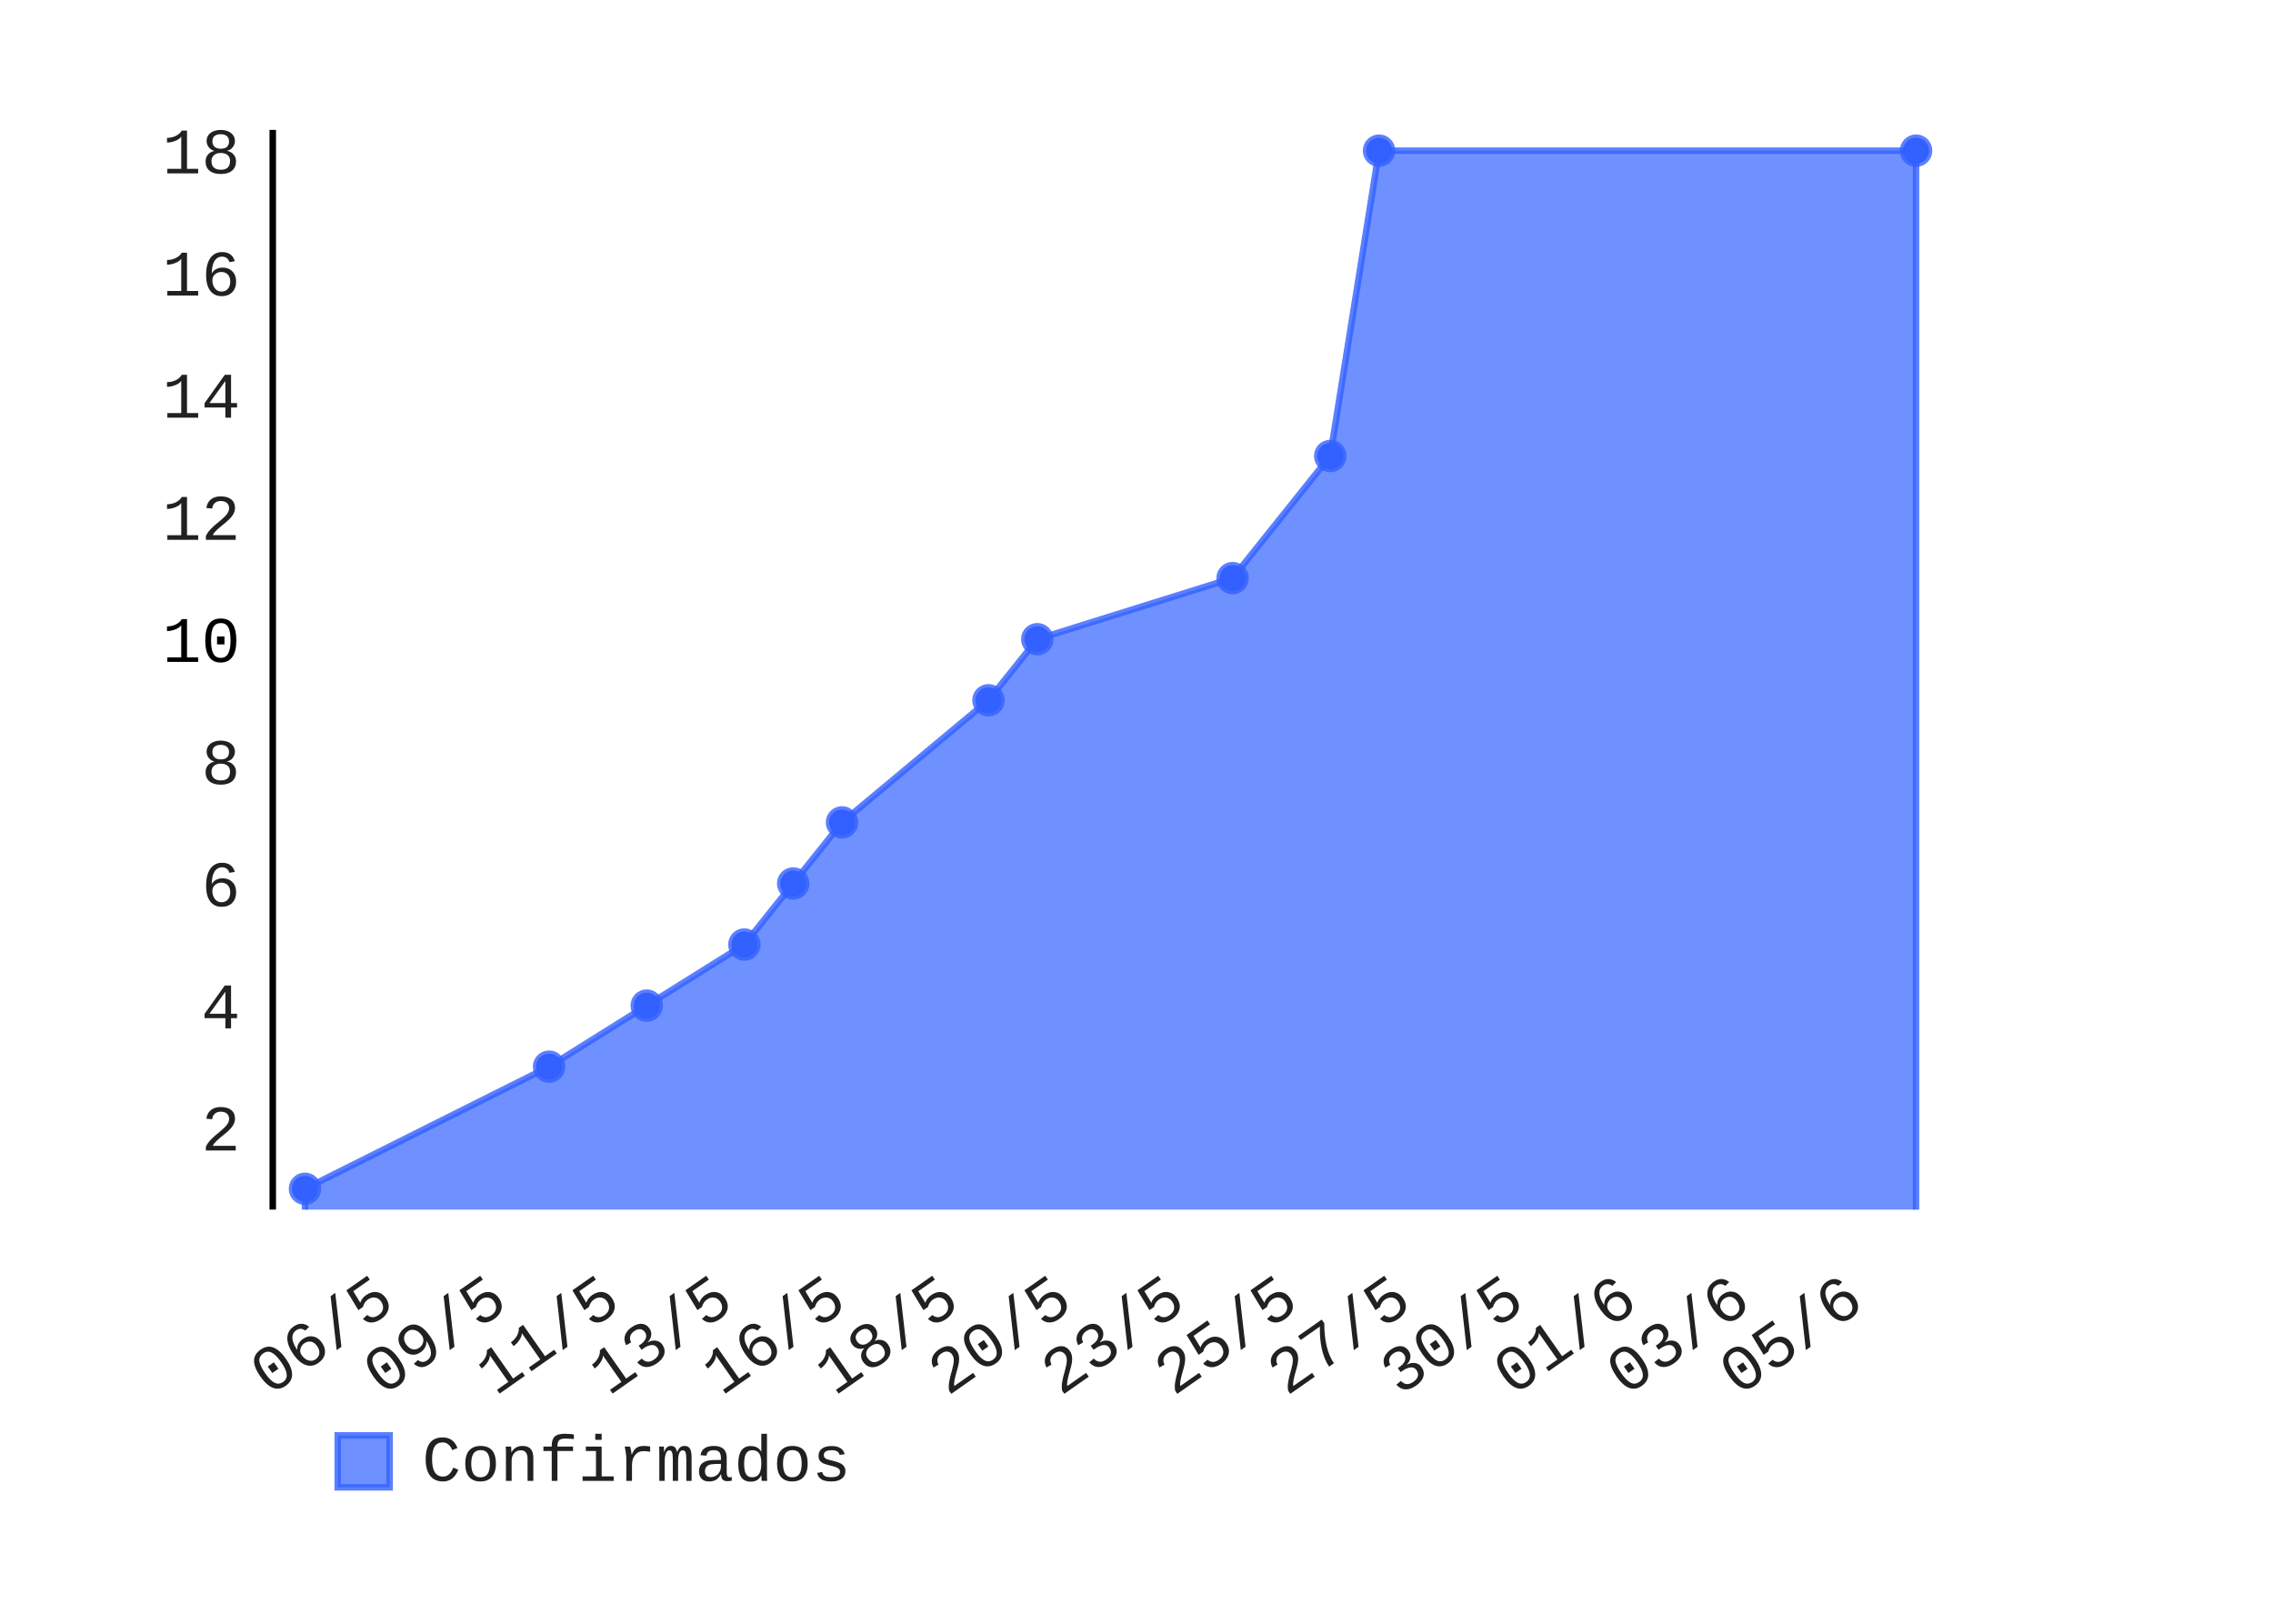
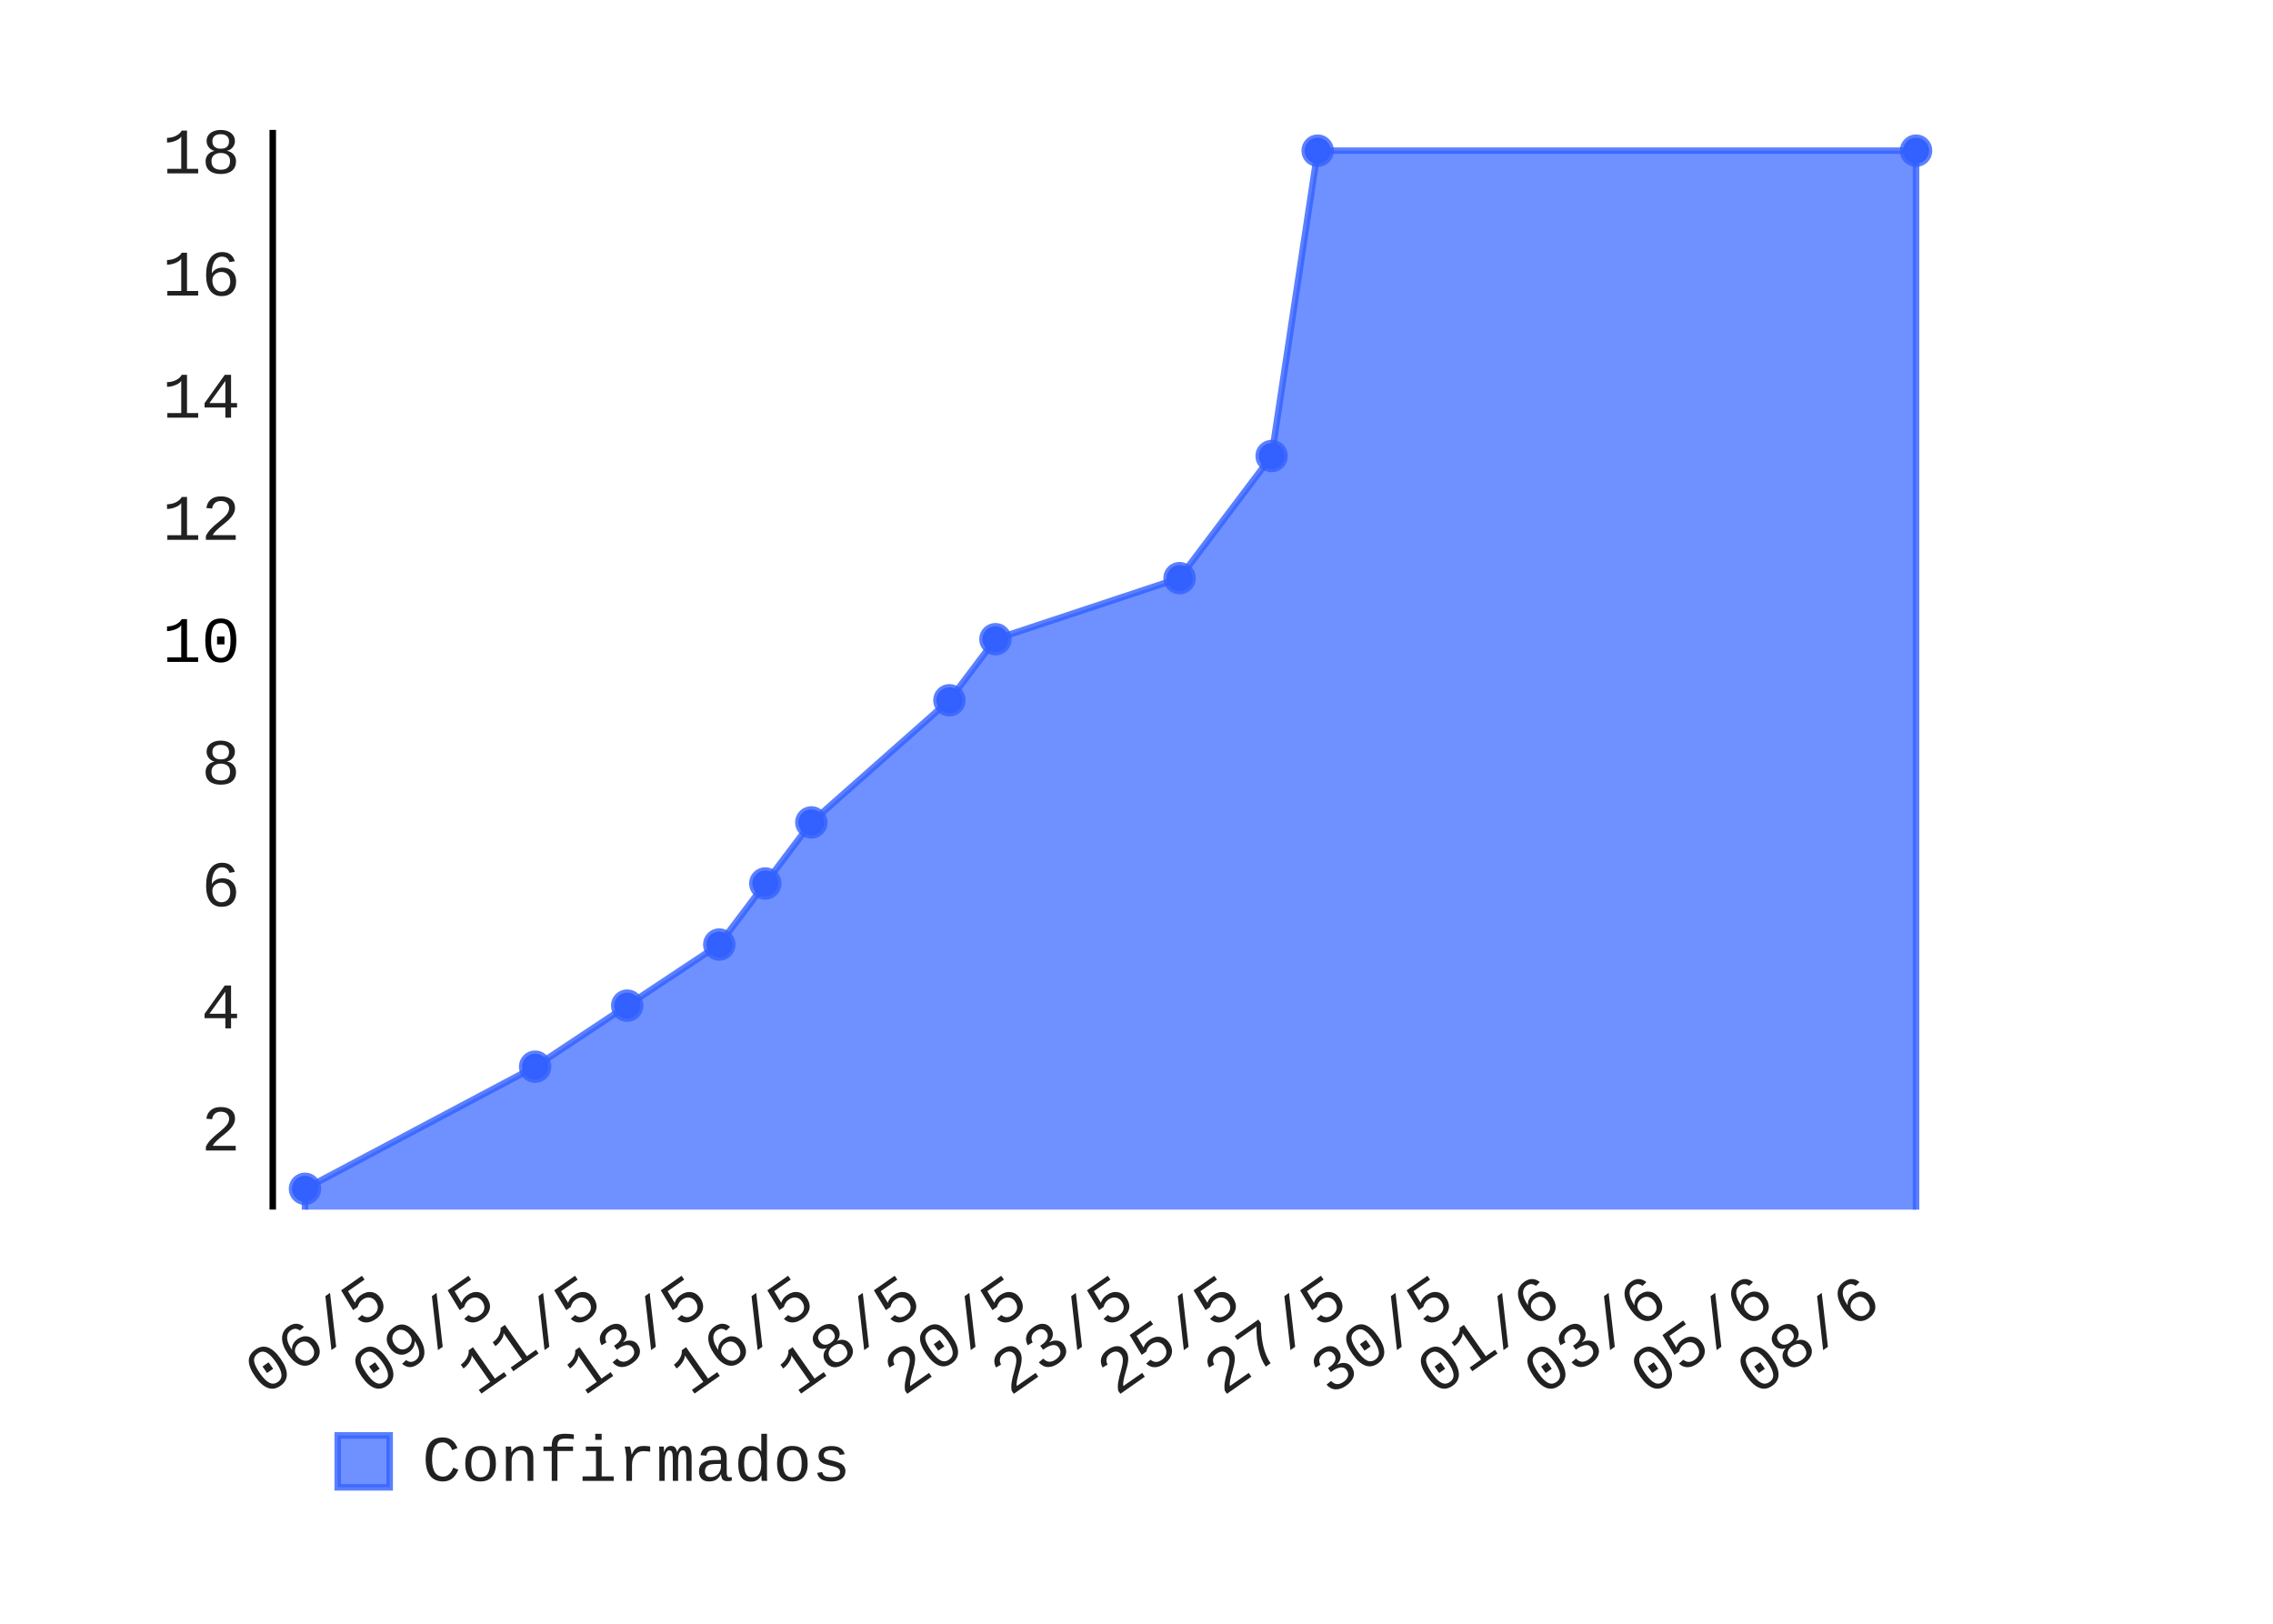
- <svg xmlns="http://www.w3.org/2000/svg" class="pygal-chart" height="250" id="chart-4299a631-2bb2-4fec-8927-7c5e3b2f3547" viewBox="0 0 350 250" width="350">
+ <svg xmlns="http://www.w3.org/2000/svg" class="pygal-chart" height="250" id="chart-67ef136b-1152-4809-8827-435ddea5ec3c" viewBox="0 0 350 250" width="350">
  <defs>
-     <style type="text/css">#chart-4299a631-2bb2-4fec-8927-7c5e3b2f3547{-webkit-user-select:none;-webkit-font-smoothing:antialiased;font-family:Consolas,"Liberation Mono",Menlo,Courier,monospace}#chart-4299a631-2bb2-4fec-8927-7c5e3b2f3547 .title{font-family:Consolas,"Liberation Mono",Menlo,Courier,monospace;font-size:8px}#chart-4299a631-2bb2-4fec-8927-7c5e3b2f3547 .legends .legend text{font-family:Consolas,"Liberation Mono",Menlo,Courier,monospace;font-size:10px}#chart-4299a631-2bb2-4fec-8927-7c5e3b2f3547 .axis text{font-family:Consolas,"Liberation Mono",Menlo,Courier,monospace;font-size:10px}#chart-4299a631-2bb2-4fec-8927-7c5e3b2f3547 .axis text.major{font-family:Consolas,"Liberation Mono",Menlo,Courier,monospace;font-size:10px}#chart-4299a631-2bb2-4fec-8927-7c5e3b2f3547 .text-overlay text.value{font-family:Consolas,"Liberation Mono",Menlo,Courier,monospace;font-size:16px}#chart-4299a631-2bb2-4fec-8927-7c5e3b2f3547 .text-overlay text.label{font-family:Consolas,"Liberation Mono",Menlo,Courier,monospace;font-size:10px}#chart-4299a631-2bb2-4fec-8927-7c5e3b2f3547 .tooltip{font-family:Consolas,"Liberation Mono",Menlo,Courier,monospace;font-size:12px}#chart-4299a631-2bb2-4fec-8927-7c5e3b2f3547 text.no_data{font-family:Consolas,"Liberation Mono",Menlo,Courier,monospace;font-size:64px}
- #chart-4299a631-2bb2-4fec-8927-7c5e3b2f3547{background-color:transparent}#chart-4299a631-2bb2-4fec-8927-7c5e3b2f3547 path,#chart-4299a631-2bb2-4fec-8927-7c5e3b2f3547 line,#chart-4299a631-2bb2-4fec-8927-7c5e3b2f3547 rect,#chart-4299a631-2bb2-4fec-8927-7c5e3b2f3547 circle{-webkit-transition:150ms;-moz-transition:150ms;transition:150ms}#chart-4299a631-2bb2-4fec-8927-7c5e3b2f3547 .graph &gt; .background{fill:transparent}#chart-4299a631-2bb2-4fec-8927-7c5e3b2f3547 .plot &gt; .background{fill:rgba(255,255,255,1)}#chart-4299a631-2bb2-4fec-8927-7c5e3b2f3547 .graph{fill:rgba(0,0,0,.87)}#chart-4299a631-2bb2-4fec-8927-7c5e3b2f3547 text.no_data{fill:rgba(0,0,0,1)}#chart-4299a631-2bb2-4fec-8927-7c5e3b2f3547 .title{fill:rgba(0,0,0,1)}#chart-4299a631-2bb2-4fec-8927-7c5e3b2f3547 .legends .legend text{fill:rgba(0,0,0,.87)}#chart-4299a631-2bb2-4fec-8927-7c5e3b2f3547 .legends .legend:hover text{fill:rgba(0,0,0,1)}#chart-4299a631-2bb2-4fec-8927-7c5e3b2f3547 .axis .line{stroke:rgba(0,0,0,1)}#chart-4299a631-2bb2-4fec-8927-7c5e3b2f3547 .axis .guide.line{stroke:rgba(0,0,0,.54)}#chart-4299a631-2bb2-4fec-8927-7c5e3b2f3547 .axis .major.line{stroke:rgba(0,0,0,.87)}#chart-4299a631-2bb2-4fec-8927-7c5e3b2f3547 .axis text.major{fill:rgba(0,0,0,1)}#chart-4299a631-2bb2-4fec-8927-7c5e3b2f3547 .axis.y .guides:hover .guide.line,#chart-4299a631-2bb2-4fec-8927-7c5e3b2f3547 .line-graph .axis.x .guides:hover .guide.line,#chart-4299a631-2bb2-4fec-8927-7c5e3b2f3547 .stackedline-graph .axis.x .guides:hover .guide.line,#chart-4299a631-2bb2-4fec-8927-7c5e3b2f3547 .xy-graph .axis.x .guides:hover .guide.line{stroke:rgba(0,0,0,1)}#chart-4299a631-2bb2-4fec-8927-7c5e3b2f3547 .axis .guides:hover text{fill:rgba(0,0,0,1)}#chart-4299a631-2bb2-4fec-8927-7c5e3b2f3547 .reactive{fill-opacity:.7;stroke-opacity:.8}#chart-4299a631-2bb2-4fec-8927-7c5e3b2f3547 .ci{stroke:rgba(0,0,0,.87)}#chart-4299a631-2bb2-4fec-8927-7c5e3b2f3547 .reactive.active,#chart-4299a631-2bb2-4fec-8927-7c5e3b2f3547 .active .reactive{fill-opacity:.8;stroke-opacity:.9;stroke-width:4}#chart-4299a631-2bb2-4fec-8927-7c5e3b2f3547 .ci .reactive.active{stroke-width:1.5}#chart-4299a631-2bb2-4fec-8927-7c5e3b2f3547 .series text{fill:rgba(0,0,0,1)}#chart-4299a631-2bb2-4fec-8927-7c5e3b2f3547 .tooltip rect{fill:rgba(255,255,255,1);stroke:rgba(0,0,0,1);-webkit-transition:opacity 150ms;-moz-transition:opacity 150ms;transition:opacity 150ms}#chart-4299a631-2bb2-4fec-8927-7c5e3b2f3547 .tooltip .label{fill:rgba(0,0,0,.87)}#chart-4299a631-2bb2-4fec-8927-7c5e3b2f3547 .tooltip .label{fill:rgba(0,0,0,.87)}#chart-4299a631-2bb2-4fec-8927-7c5e3b2f3547 .tooltip .legend{font-size:.8em;fill:rgba(0,0,0,.54)}#chart-4299a631-2bb2-4fec-8927-7c5e3b2f3547 .tooltip .x_label{font-size:.6em;fill:rgba(0,0,0,1)}#chart-4299a631-2bb2-4fec-8927-7c5e3b2f3547 .tooltip .xlink{font-size:.5em;text-decoration:underline}#chart-4299a631-2bb2-4fec-8927-7c5e3b2f3547 .tooltip .value{font-size:1.5em}#chart-4299a631-2bb2-4fec-8927-7c5e3b2f3547 .bound{font-size:.5em}#chart-4299a631-2bb2-4fec-8927-7c5e3b2f3547 .max-value{font-size:.75em;fill:rgba(0,0,0,.54)}#chart-4299a631-2bb2-4fec-8927-7c5e3b2f3547 .map-element{fill:rgba(255,255,255,1);stroke:rgba(0,0,0,.54) !important}#chart-4299a631-2bb2-4fec-8927-7c5e3b2f3547 .map-element .reactive{fill-opacity:inherit;stroke-opacity:inherit}#chart-4299a631-2bb2-4fec-8927-7c5e3b2f3547 .color-0,#chart-4299a631-2bb2-4fec-8927-7c5e3b2f3547 .color-0 a:visited{stroke:#3361FF;fill:#3361FF}#chart-4299a631-2bb2-4fec-8927-7c5e3b2f3547 .text-overlay .color-0 text{fill:black}
- #chart-4299a631-2bb2-4fec-8927-7c5e3b2f3547 text.no_data{text-anchor:middle}#chart-4299a631-2bb2-4fec-8927-7c5e3b2f3547 .guide.line{fill:none}#chart-4299a631-2bb2-4fec-8927-7c5e3b2f3547 .centered{text-anchor:middle}#chart-4299a631-2bb2-4fec-8927-7c5e3b2f3547 .title{text-anchor:middle}#chart-4299a631-2bb2-4fec-8927-7c5e3b2f3547 .legends .legend text{fill-opacity:1}#chart-4299a631-2bb2-4fec-8927-7c5e3b2f3547 .axis.x text{text-anchor:middle}#chart-4299a631-2bb2-4fec-8927-7c5e3b2f3547 .axis.x:not(.web) text[transform]{text-anchor:start}#chart-4299a631-2bb2-4fec-8927-7c5e3b2f3547 .axis.x:not(.web) text[transform].backwards{text-anchor:end}#chart-4299a631-2bb2-4fec-8927-7c5e3b2f3547 .axis.y text{text-anchor:end}#chart-4299a631-2bb2-4fec-8927-7c5e3b2f3547 .axis.y text[transform].backwards{text-anchor:start}#chart-4299a631-2bb2-4fec-8927-7c5e3b2f3547 .axis.y2 text{text-anchor:start}#chart-4299a631-2bb2-4fec-8927-7c5e3b2f3547 .axis.y2 text[transform].backwards{text-anchor:end}#chart-4299a631-2bb2-4fec-8927-7c5e3b2f3547 .axis .guide.line{stroke-dasharray:4,4}#chart-4299a631-2bb2-4fec-8927-7c5e3b2f3547 .axis .major.guide.line{stroke-dasharray:6,6}#chart-4299a631-2bb2-4fec-8927-7c5e3b2f3547 .horizontal .axis.y .guide.line,#chart-4299a631-2bb2-4fec-8927-7c5e3b2f3547 .horizontal .axis.y2 .guide.line,#chart-4299a631-2bb2-4fec-8927-7c5e3b2f3547 .vertical .axis.x .guide.line{opacity:0}#chart-4299a631-2bb2-4fec-8927-7c5e3b2f3547 .horizontal .axis.always_show .guide.line,#chart-4299a631-2bb2-4fec-8927-7c5e3b2f3547 .vertical .axis.always_show .guide.line{opacity:1 !important}#chart-4299a631-2bb2-4fec-8927-7c5e3b2f3547 .axis.y .guides:hover .guide.line,#chart-4299a631-2bb2-4fec-8927-7c5e3b2f3547 .axis.y2 .guides:hover .guide.line,#chart-4299a631-2bb2-4fec-8927-7c5e3b2f3547 .axis.x .guides:hover .guide.line{opacity:1}#chart-4299a631-2bb2-4fec-8927-7c5e3b2f3547 .axis .guides:hover text{opacity:1}#chart-4299a631-2bb2-4fec-8927-7c5e3b2f3547 .nofill{fill:none}#chart-4299a631-2bb2-4fec-8927-7c5e3b2f3547 .subtle-fill{fill-opacity:.2}#chart-4299a631-2bb2-4fec-8927-7c5e3b2f3547 .dot{stroke-width:1px;fill-opacity:1}#chart-4299a631-2bb2-4fec-8927-7c5e3b2f3547 .dot.active{stroke-width:5px}#chart-4299a631-2bb2-4fec-8927-7c5e3b2f3547 .dot.negative{fill:transparent}#chart-4299a631-2bb2-4fec-8927-7c5e3b2f3547 text,#chart-4299a631-2bb2-4fec-8927-7c5e3b2f3547 tspan{stroke:none !important}#chart-4299a631-2bb2-4fec-8927-7c5e3b2f3547 .series text.active{opacity:1}#chart-4299a631-2bb2-4fec-8927-7c5e3b2f3547 .tooltip rect{fill-opacity:.95;stroke-width:.5}#chart-4299a631-2bb2-4fec-8927-7c5e3b2f3547 .tooltip text{fill-opacity:1}#chart-4299a631-2bb2-4fec-8927-7c5e3b2f3547 .showable{visibility:hidden}#chart-4299a631-2bb2-4fec-8927-7c5e3b2f3547 .showable.shown{visibility:visible}#chart-4299a631-2bb2-4fec-8927-7c5e3b2f3547 .gauge-background{fill:rgba(229,229,229,1);stroke:none}#chart-4299a631-2bb2-4fec-8927-7c5e3b2f3547 .bg-lines{stroke:transparent;stroke-width:2px}</style>
+     <style type="text/css">#chart-67ef136b-1152-4809-8827-435ddea5ec3c{-webkit-user-select:none;-webkit-font-smoothing:antialiased;font-family:Consolas,"Liberation Mono",Menlo,Courier,monospace}#chart-67ef136b-1152-4809-8827-435ddea5ec3c .title{font-family:Consolas,"Liberation Mono",Menlo,Courier,monospace;font-size:8px}#chart-67ef136b-1152-4809-8827-435ddea5ec3c .legends .legend text{font-family:Consolas,"Liberation Mono",Menlo,Courier,monospace;font-size:10px}#chart-67ef136b-1152-4809-8827-435ddea5ec3c .axis text{font-family:Consolas,"Liberation Mono",Menlo,Courier,monospace;font-size:10px}#chart-67ef136b-1152-4809-8827-435ddea5ec3c .axis text.major{font-family:Consolas,"Liberation Mono",Menlo,Courier,monospace;font-size:10px}#chart-67ef136b-1152-4809-8827-435ddea5ec3c .text-overlay text.value{font-family:Consolas,"Liberation Mono",Menlo,Courier,monospace;font-size:16px}#chart-67ef136b-1152-4809-8827-435ddea5ec3c .text-overlay text.label{font-family:Consolas,"Liberation Mono",Menlo,Courier,monospace;font-size:10px}#chart-67ef136b-1152-4809-8827-435ddea5ec3c .tooltip{font-family:Consolas,"Liberation Mono",Menlo,Courier,monospace;font-size:12px}#chart-67ef136b-1152-4809-8827-435ddea5ec3c text.no_data{font-family:Consolas,"Liberation Mono",Menlo,Courier,monospace;font-size:64px}
+ #chart-67ef136b-1152-4809-8827-435ddea5ec3c{background-color:transparent}#chart-67ef136b-1152-4809-8827-435ddea5ec3c path,#chart-67ef136b-1152-4809-8827-435ddea5ec3c line,#chart-67ef136b-1152-4809-8827-435ddea5ec3c rect,#chart-67ef136b-1152-4809-8827-435ddea5ec3c circle{-webkit-transition:150ms;-moz-transition:150ms;transition:150ms}#chart-67ef136b-1152-4809-8827-435ddea5ec3c .graph &gt; .background{fill:transparent}#chart-67ef136b-1152-4809-8827-435ddea5ec3c .plot &gt; .background{fill:rgba(255,255,255,1)}#chart-67ef136b-1152-4809-8827-435ddea5ec3c .graph{fill:rgba(0,0,0,.87)}#chart-67ef136b-1152-4809-8827-435ddea5ec3c text.no_data{fill:rgba(0,0,0,1)}#chart-67ef136b-1152-4809-8827-435ddea5ec3c .title{fill:rgba(0,0,0,1)}#chart-67ef136b-1152-4809-8827-435ddea5ec3c .legends .legend text{fill:rgba(0,0,0,.87)}#chart-67ef136b-1152-4809-8827-435ddea5ec3c .legends .legend:hover text{fill:rgba(0,0,0,1)}#chart-67ef136b-1152-4809-8827-435ddea5ec3c .axis .line{stroke:rgba(0,0,0,1)}#chart-67ef136b-1152-4809-8827-435ddea5ec3c .axis .guide.line{stroke:rgba(0,0,0,.54)}#chart-67ef136b-1152-4809-8827-435ddea5ec3c .axis .major.line{stroke:rgba(0,0,0,.87)}#chart-67ef136b-1152-4809-8827-435ddea5ec3c .axis text.major{fill:rgba(0,0,0,1)}#chart-67ef136b-1152-4809-8827-435ddea5ec3c .axis.y .guides:hover .guide.line,#chart-67ef136b-1152-4809-8827-435ddea5ec3c .line-graph .axis.x .guides:hover .guide.line,#chart-67ef136b-1152-4809-8827-435ddea5ec3c .stackedline-graph .axis.x .guides:hover .guide.line,#chart-67ef136b-1152-4809-8827-435ddea5ec3c .xy-graph .axis.x .guides:hover .guide.line{stroke:rgba(0,0,0,1)}#chart-67ef136b-1152-4809-8827-435ddea5ec3c .axis .guides:hover text{fill:rgba(0,0,0,1)}#chart-67ef136b-1152-4809-8827-435ddea5ec3c .reactive{fill-opacity:.7;stroke-opacity:.8}#chart-67ef136b-1152-4809-8827-435ddea5ec3c .ci{stroke:rgba(0,0,0,.87)}#chart-67ef136b-1152-4809-8827-435ddea5ec3c .reactive.active,#chart-67ef136b-1152-4809-8827-435ddea5ec3c .active .reactive{fill-opacity:.8;stroke-opacity:.9;stroke-width:4}#chart-67ef136b-1152-4809-8827-435ddea5ec3c .ci .reactive.active{stroke-width:1.5}#chart-67ef136b-1152-4809-8827-435ddea5ec3c .series text{fill:rgba(0,0,0,1)}#chart-67ef136b-1152-4809-8827-435ddea5ec3c .tooltip rect{fill:rgba(255,255,255,1);stroke:rgba(0,0,0,1);-webkit-transition:opacity 150ms;-moz-transition:opacity 150ms;transition:opacity 150ms}#chart-67ef136b-1152-4809-8827-435ddea5ec3c .tooltip .label{fill:rgba(0,0,0,.87)}#chart-67ef136b-1152-4809-8827-435ddea5ec3c .tooltip .label{fill:rgba(0,0,0,.87)}#chart-67ef136b-1152-4809-8827-435ddea5ec3c .tooltip .legend{font-size:.8em;fill:rgba(0,0,0,.54)}#chart-67ef136b-1152-4809-8827-435ddea5ec3c .tooltip .x_label{font-size:.6em;fill:rgba(0,0,0,1)}#chart-67ef136b-1152-4809-8827-435ddea5ec3c .tooltip .xlink{font-size:.5em;text-decoration:underline}#chart-67ef136b-1152-4809-8827-435ddea5ec3c .tooltip .value{font-size:1.5em}#chart-67ef136b-1152-4809-8827-435ddea5ec3c .bound{font-size:.5em}#chart-67ef136b-1152-4809-8827-435ddea5ec3c .max-value{font-size:.75em;fill:rgba(0,0,0,.54)}#chart-67ef136b-1152-4809-8827-435ddea5ec3c .map-element{fill:rgba(255,255,255,1);stroke:rgba(0,0,0,.54) !important}#chart-67ef136b-1152-4809-8827-435ddea5ec3c .map-element .reactive{fill-opacity:inherit;stroke-opacity:inherit}#chart-67ef136b-1152-4809-8827-435ddea5ec3c .color-0,#chart-67ef136b-1152-4809-8827-435ddea5ec3c .color-0 a:visited{stroke:#3361FF;fill:#3361FF}#chart-67ef136b-1152-4809-8827-435ddea5ec3c .text-overlay .color-0 text{fill:black}
+ #chart-67ef136b-1152-4809-8827-435ddea5ec3c text.no_data{text-anchor:middle}#chart-67ef136b-1152-4809-8827-435ddea5ec3c .guide.line{fill:none}#chart-67ef136b-1152-4809-8827-435ddea5ec3c .centered{text-anchor:middle}#chart-67ef136b-1152-4809-8827-435ddea5ec3c .title{text-anchor:middle}#chart-67ef136b-1152-4809-8827-435ddea5ec3c .legends .legend text{fill-opacity:1}#chart-67ef136b-1152-4809-8827-435ddea5ec3c .axis.x text{text-anchor:middle}#chart-67ef136b-1152-4809-8827-435ddea5ec3c .axis.x:not(.web) text[transform]{text-anchor:start}#chart-67ef136b-1152-4809-8827-435ddea5ec3c .axis.x:not(.web) text[transform].backwards{text-anchor:end}#chart-67ef136b-1152-4809-8827-435ddea5ec3c .axis.y text{text-anchor:end}#chart-67ef136b-1152-4809-8827-435ddea5ec3c .axis.y text[transform].backwards{text-anchor:start}#chart-67ef136b-1152-4809-8827-435ddea5ec3c .axis.y2 text{text-anchor:start}#chart-67ef136b-1152-4809-8827-435ddea5ec3c .axis.y2 text[transform].backwards{text-anchor:end}#chart-67ef136b-1152-4809-8827-435ddea5ec3c .axis .guide.line{stroke-dasharray:4,4}#chart-67ef136b-1152-4809-8827-435ddea5ec3c .axis .major.guide.line{stroke-dasharray:6,6}#chart-67ef136b-1152-4809-8827-435ddea5ec3c .horizontal .axis.y .guide.line,#chart-67ef136b-1152-4809-8827-435ddea5ec3c .horizontal .axis.y2 .guide.line,#chart-67ef136b-1152-4809-8827-435ddea5ec3c .vertical .axis.x .guide.line{opacity:0}#chart-67ef136b-1152-4809-8827-435ddea5ec3c .horizontal .axis.always_show .guide.line,#chart-67ef136b-1152-4809-8827-435ddea5ec3c .vertical .axis.always_show .guide.line{opacity:1 !important}#chart-67ef136b-1152-4809-8827-435ddea5ec3c .axis.y .guides:hover .guide.line,#chart-67ef136b-1152-4809-8827-435ddea5ec3c .axis.y2 .guides:hover .guide.line,#chart-67ef136b-1152-4809-8827-435ddea5ec3c .axis.x .guides:hover .guide.line{opacity:1}#chart-67ef136b-1152-4809-8827-435ddea5ec3c .axis .guides:hover text{opacity:1}#chart-67ef136b-1152-4809-8827-435ddea5ec3c .nofill{fill:none}#chart-67ef136b-1152-4809-8827-435ddea5ec3c .subtle-fill{fill-opacity:.2}#chart-67ef136b-1152-4809-8827-435ddea5ec3c .dot{stroke-width:1px;fill-opacity:1}#chart-67ef136b-1152-4809-8827-435ddea5ec3c .dot.active{stroke-width:5px}#chart-67ef136b-1152-4809-8827-435ddea5ec3c .dot.negative{fill:transparent}#chart-67ef136b-1152-4809-8827-435ddea5ec3c text,#chart-67ef136b-1152-4809-8827-435ddea5ec3c tspan{stroke:none !important}#chart-67ef136b-1152-4809-8827-435ddea5ec3c .series text.active{opacity:1}#chart-67ef136b-1152-4809-8827-435ddea5ec3c .tooltip rect{fill-opacity:.95;stroke-width:.5}#chart-67ef136b-1152-4809-8827-435ddea5ec3c .tooltip text{fill-opacity:1}#chart-67ef136b-1152-4809-8827-435ddea5ec3c .showable{visibility:hidden}#chart-67ef136b-1152-4809-8827-435ddea5ec3c .showable.shown{visibility:visible}#chart-67ef136b-1152-4809-8827-435ddea5ec3c .gauge-background{fill:rgba(229,229,229,1);stroke:none}#chart-67ef136b-1152-4809-8827-435ddea5ec3c .bg-lines{stroke:transparent;stroke-width:2px}</style>
  </defs>
  <g class="graph datetimeline-graph vertical">
    <rect class="background" height="250" width="350" x="0" y="0" />
    <g class="plot" transform="translate(42, 20)">
      <rect class="background" height="166.234" width="258.0" x="0" y="0" />
      <g class="axis y">
        <g class="guides">
          <text class="" x="-5" y="157.135">2</text>
        </g>
        <g class="guides">
          <text class="" x="-5" y="138.33">4</text>
        </g>
        <g class="guides">
          <text class="" x="-5" y="119.525">6</text>
        </g>
        <g class="guides">
          <text class="" x="-5" y="100.721">8</text>
        </g>
        <g class="guides">
          <text class="major" x="-5" y="81.916">10</text>
        </g>
        <g class="guides">
          <text class="" x="-5" y="63.111">12</text>
        </g>
        <g class="guides">
          <text class="" x="-5" y="44.306">14</text>
        </g>
        <g class="guides">
          <text class="" x="-5" y="25.502">16</text>
        </g>
        <g class="guides">
          <text class="" x="-5" y="6.697">18</text>
        </g>
      </g>
      <g class="axis x">
        <path class="line" d="M0 0 v166.234" />
        <g class="guides">
-           <path class="guide line" d="M19.161 0 v166.234" />
-           <text class="backwards" transform="rotate(325 19.16123 181.2342)" x="19.161" y="181.234">06/5</text>
+           <path class="guide line" d="M18.35 0 v166.234" />
+           <text class="backwards" transform="rotate(325 18.34982 181.2342)" x="18.35" y="181.234">06/5</text>
        </g>
        <g class="guides">
-           <path class="guide line" d="M36.563 0 v166.234" />
-           <text class="backwards" transform="rotate(325 36.56281 181.2342)" x="36.563" y="181.234">09/5</text>
+           <path class="guide line" d="M34.757 0 v166.234" />
+           <text class="backwards" transform="rotate(325 34.75702 181.2342)" x="34.757" y="181.234">09/5</text>
        </g>
        <g class="guides">
-           <path class="guide line" d="M53.964 0 v166.234" />
-           <text class="backwards" transform="rotate(325 53.96439 181.2342)" x="53.964" y="181.234">11/5</text>
+           <path class="guide line" d="M51.164 0 v166.234" />
+           <text class="backwards" transform="rotate(325 51.16423 181.2342)" x="51.164" y="181.234">11/5</text>
        </g>
        <g class="guides">
-           <path class="guide line" d="M71.366 0 v166.234" />
-           <text class="backwards" transform="rotate(325 71.36597 181.2342)" x="71.366" y="181.234">13/5</text>
+           <path class="guide line" d="M67.571 0 v166.234" />
+           <text class="backwards" transform="rotate(325 67.57143 181.2342)" x="67.571" y="181.234">13/5</text>
        </g>
        <g class="guides">
-           <path class="guide line" d="M88.768 0 v166.234" />
-           <text class="backwards" transform="rotate(325 88.76755 181.2342)" x="88.768" y="181.234">16/5</text>
+           <path class="guide line" d="M83.979 0 v166.234" />
+           <text class="backwards" transform="rotate(325 83.97863 181.2342)" x="83.979" y="181.234">16/5</text>
        </g>
        <g class="guides">
-           <path class="guide line" d="M106.169 0 v166.234" />
-           <text class="backwards" transform="rotate(325 106.1691 181.2342)" x="106.169" y="181.234">18/5</text>
+           <path class="guide line" d="M100.386 0 v166.234" />
+           <text class="backwards" transform="rotate(325 100.3858 181.2342)" x="100.386" y="181.234">18/5</text>
        </g>
        <g class="guides">
-           <path class="guide line" d="M123.571 0 v166.234" />
-           <text class="backwards" transform="rotate(325 123.5707 181.2342)" x="123.571" y="181.234">20/5</text>
+           <path class="guide line" d="M116.793 0 v166.234" />
+           <text class="backwards" transform="rotate(325 116.793 181.2342)" x="116.793" y="181.234">20/5</text>
        </g>
        <g class="guides">
-           <path class="guide line" d="M140.972 0 v166.234" />
-           <text class="backwards" transform="rotate(325 140.9723 181.2342)" x="140.972" y="181.234">23/5</text>
+           <path class="guide line" d="M133.2 0 v166.234" />
+           <text class="backwards" transform="rotate(325 133.2002 181.2342)" x="133.2" y="181.234">23/5</text>
        </g>
        <g class="guides">
-           <path class="guide line" d="M158.374 0 v166.234" />
-           <text class="backwards" transform="rotate(325 158.3739 181.2342)" x="158.374" y="181.234">25/5</text>
+           <path class="guide line" d="M149.607 0 v166.234" />
+           <text class="backwards" transform="rotate(325 149.6074 181.2342)" x="149.607" y="181.234">25/5</text>
        </g>
        <g class="guides">
-           <path class="guide line" d="M175.775 0 v166.234" />
-           <text class="backwards" transform="rotate(325 175.7754 181.2342)" x="175.775" y="181.234">27/5</text>
+           <path class="guide line" d="M166.015 0 v166.234" />
+           <text class="backwards" transform="rotate(325 166.0147 181.2342)" x="166.015" y="181.234">27/5</text>
        </g>
        <g class="guides">
-           <path class="guide line" d="M193.177 0 v166.234" />
-           <text class="backwards" transform="rotate(325 193.177 181.2342)" x="193.177" y="181.234">30/5</text>
+           <path class="guide line" d="M182.422 0 v166.234" />
+           <text class="backwards" transform="rotate(325 182.4219 181.2342)" x="182.422" y="181.234">30/5</text>
        </g>
        <g class="guides">
-           <path class="guide line" d="M210.579 0 v166.234" />
-           <text class="backwards" transform="rotate(325 210.5786 181.2342)" x="210.579" y="181.234">01/6</text>
+           <path class="guide line" d="M198.829 0 v166.234" />
+           <text class="backwards" transform="rotate(325 198.8291 181.2342)" x="198.829" y="181.234">01/6</text>
        </g>
        <g class="guides">
-           <path class="guide line" d="M227.98 0 v166.234" />
-           <text class="backwards" transform="rotate(325 227.9802 181.2342)" x="227.98" y="181.234">03/6</text>
+           <path class="guide line" d="M215.236 0 v166.234" />
+           <text class="backwards" transform="rotate(325 215.2363 181.2342)" x="215.236" y="181.234">03/6</text>
        </g>
        <g class="guides">
-           <path class="guide line" d="M245.382 0 v166.234" />
-           <text class="backwards" transform="rotate(325 245.3818 181.2342)" x="245.382" y="181.234">05/6</text>
+           <path class="guide line" d="M231.643 0 v166.234" />
+           <text class="backwards" transform="rotate(325 231.6435 181.2342)" x="231.643" y="181.234">05/6</text>
+         </g>
+         <g class="guides">
+           <path class="guide line" d="M248.051 0 v166.234" />
+           <text class="backwards" transform="rotate(325 248.0507 181.2342)" x="248.051" y="181.234">08/6</text>
        </g>
      </g>
      <g class="series serie-0 color-0">
-         <path class="line reactive" d="M4.962 166.234 L4.962 163.037 42.549 144.233 57.584 134.83 72.619 125.428 80.136 116.025 87.654 106.623 110.206 87.818 117.724 78.416 147.794 69.014 162.829 50.209 170.346 3.197 253.038 3.197 253.038 166.234" />
+         <path class="line reactive" d="M4.962 166.234 L4.962 163.037 40.401 144.233 54.577 134.83 68.753 125.428 75.841 116.025 82.929 106.623 104.192 87.818 111.28 78.416 139.632 69.014 153.808 50.209 160.896 3.197 253.038 3.197 253.038 166.234" />
      </g>
    </g>
    <g class="titles" />
    <g class="plot overlay" transform="translate(42, 20)">
      <g class="series serie-0 color-0">
        <g class="dots">
          <circle class="dot reactive tooltip-trigger" cx="4.962" cy="163.037" r="2" />
        </g>
        <g class="dots">
-           <circle class="dot reactive tooltip-trigger" cx="42.549" cy="144.233" r="2" />
+           <circle class="dot reactive tooltip-trigger" cx="40.401" cy="144.233" r="2" />
        </g>
        <g class="dots">
-           <circle class="dot reactive tooltip-trigger" cx="57.584" cy="134.83" r="2" />
+           <circle class="dot reactive tooltip-trigger" cx="54.577" cy="134.83" r="2" />
        </g>
        <g class="dots">
-           <circle class="dot reactive tooltip-trigger" cx="72.619" cy="125.428" r="2" />
+           <circle class="dot reactive tooltip-trigger" cx="68.753" cy="125.428" r="2" />
        </g>
        <g class="dots">
-           <circle class="dot reactive tooltip-trigger" cx="80.136" cy="116.025" r="2" />
+           <circle class="dot reactive tooltip-trigger" cx="75.841" cy="116.025" r="2" />
        </g>
        <g class="dots">
-           <circle class="dot reactive tooltip-trigger" cx="87.654" cy="106.623" r="2" />
+           <circle class="dot reactive tooltip-trigger" cx="82.929" cy="106.623" r="2" />
        </g>
        <g class="dots">
-           <circle class="dot reactive tooltip-trigger" cx="110.206" cy="87.818" r="2" />
+           <circle class="dot reactive tooltip-trigger" cx="104.192" cy="87.818" r="2" />
        </g>
        <g class="dots">
-           <circle class="dot reactive tooltip-trigger" cx="117.724" cy="78.416" r="2" />
+           <circle class="dot reactive tooltip-trigger" cx="111.28" cy="78.416" r="2" />
        </g>
        <g class="dots">
-           <circle class="dot reactive tooltip-trigger" cx="147.794" cy="69.014" r="2" />
+           <circle class="dot reactive tooltip-trigger" cx="139.632" cy="69.014" r="2" />
        </g>
        <g class="dots">
-           <circle class="dot reactive tooltip-trigger" cx="162.829" cy="50.209" r="2" />
+           <circle class="dot reactive tooltip-trigger" cx="153.808" cy="50.209" r="2" />
        </g>
        <g class="dots">
-           <circle class="dot reactive tooltip-trigger" cx="170.346" cy="3.197" r="2" />
+           <circle class="dot reactive tooltip-trigger" cx="160.896" cy="3.197" r="2" />
        </g>
        <g class="dots">
          <circle class="dot reactive tooltip-trigger" cx="253.038" cy="3.197" r="2" />
        </g>
      </g>
    </g>
    <g class="plot text-overlay" transform="translate(42, 20)">
      <g class="series serie-0 color-0" />
    </g>
    <g class="plot tooltip-overlay" transform="translate(42, 20)">
      <g class="tooltip" style="opacity: 0" transform="translate(0 0)">
        <rect class="tooltip-box" height="0" rx="10" ry="10" width="0" />
        <g class="text" />
      </g>
    </g>
    <g class="legends" transform="translate(52, 220)">
      <g class="legend reactive activate-serie" id="activate-serie-0">
        <rect class="color-0 reactive" height="8" width="8" x="0.0" y="1.0" />
        <text x="13.0" y="8.0">Confirmados</text>
      </g>
    </g>
  </g>
</svg>
